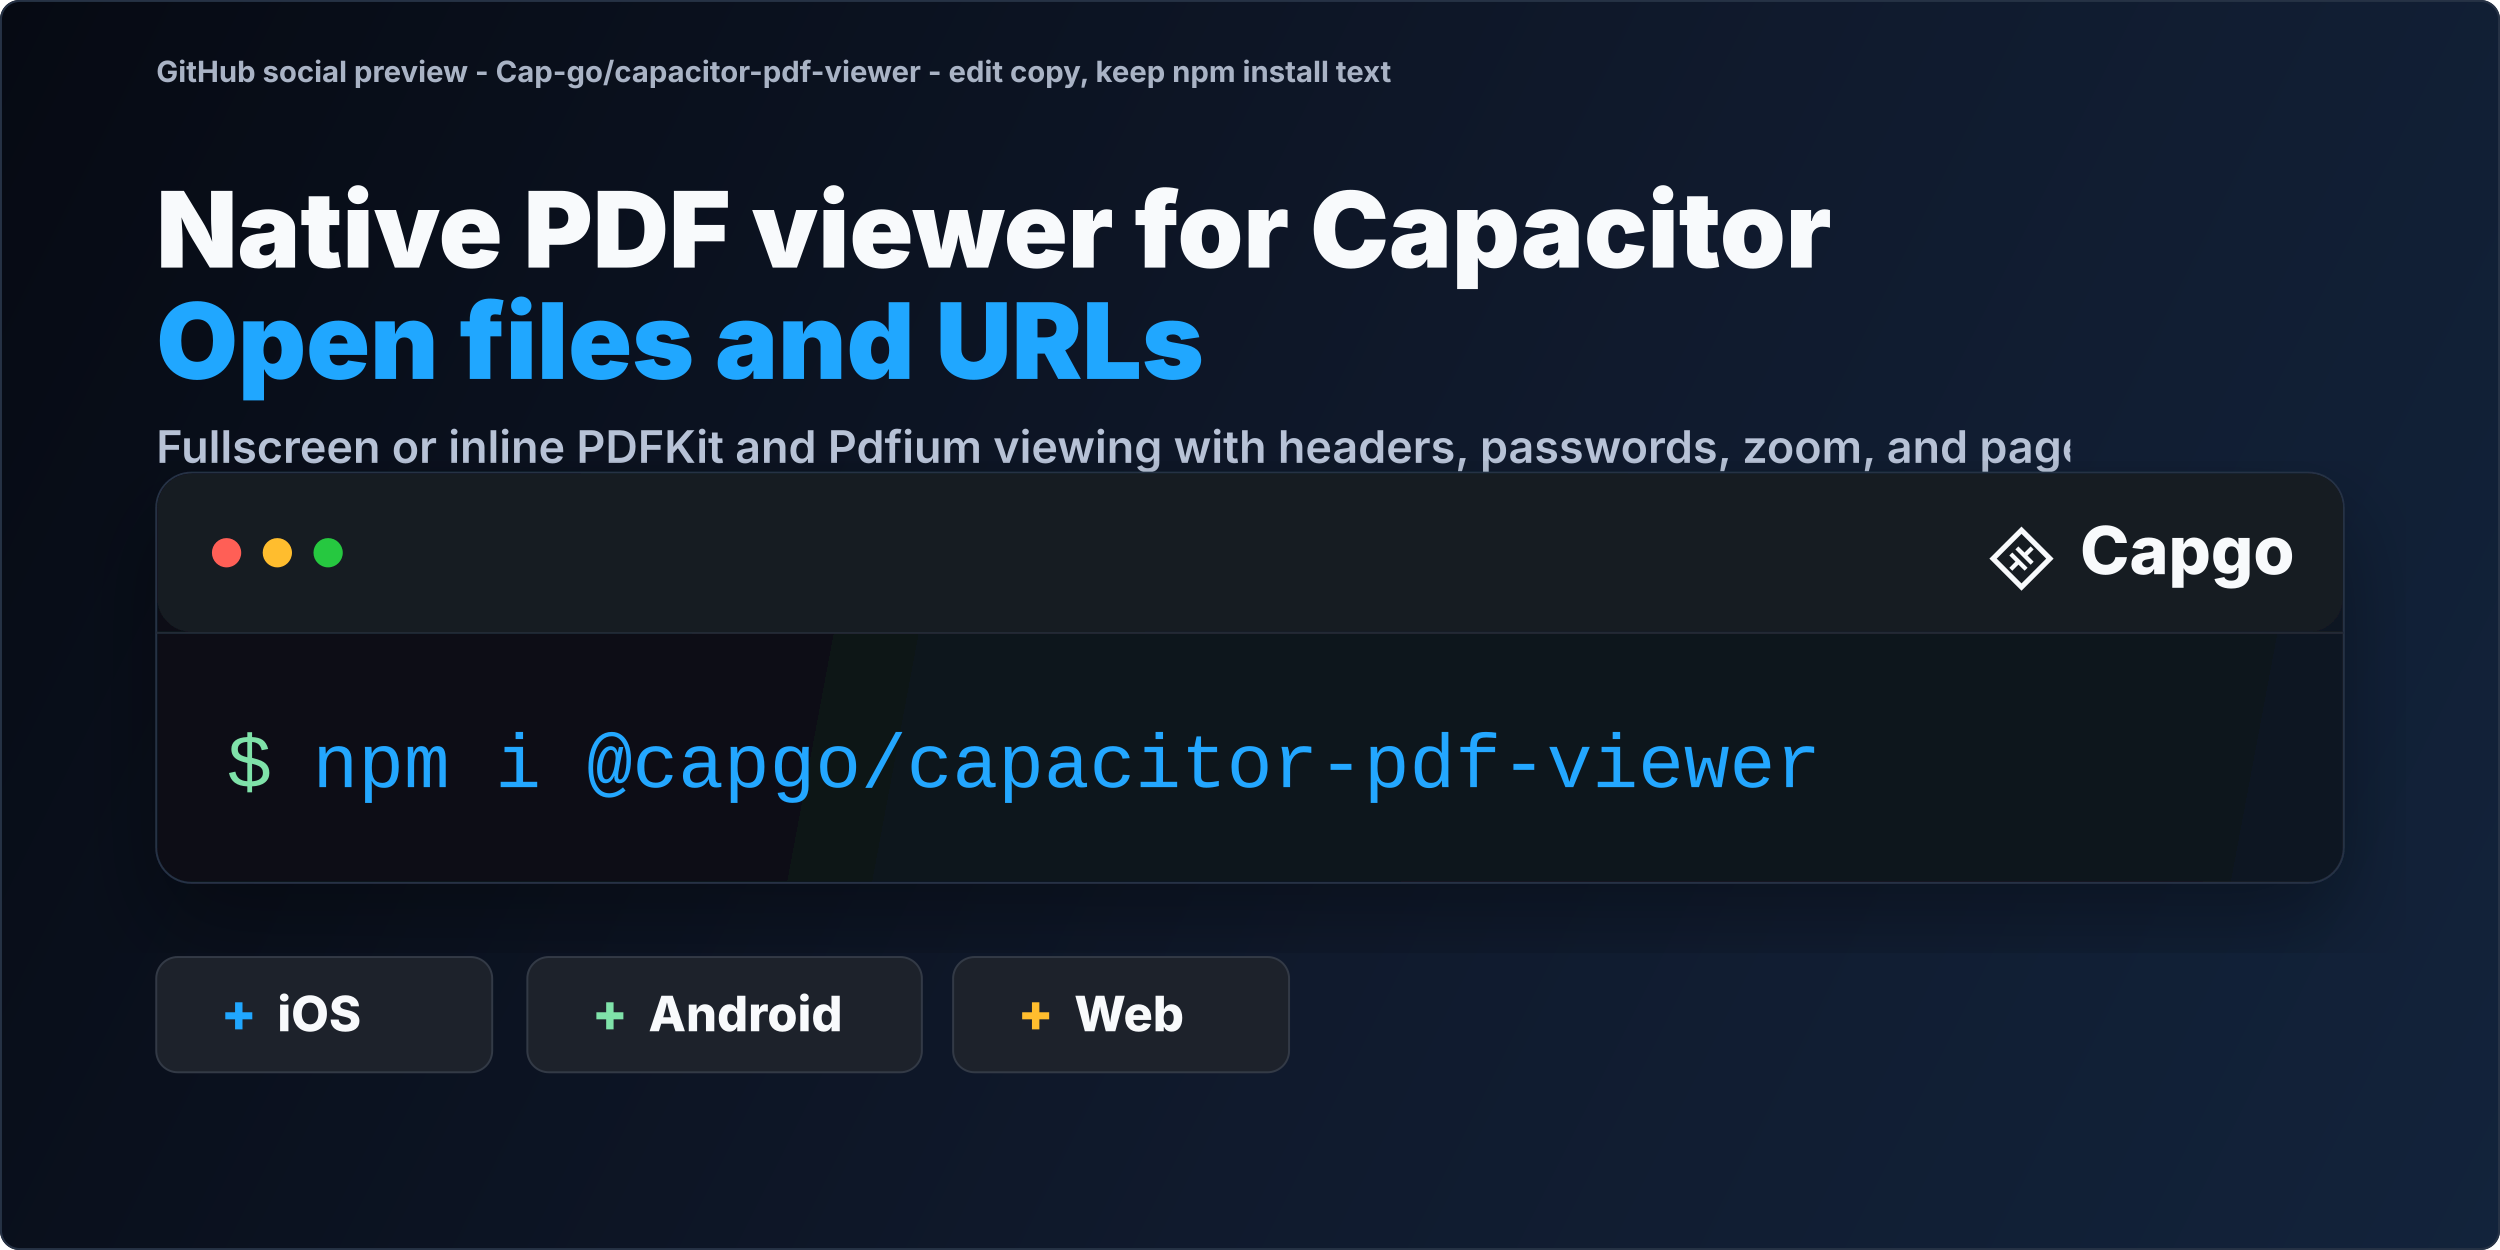
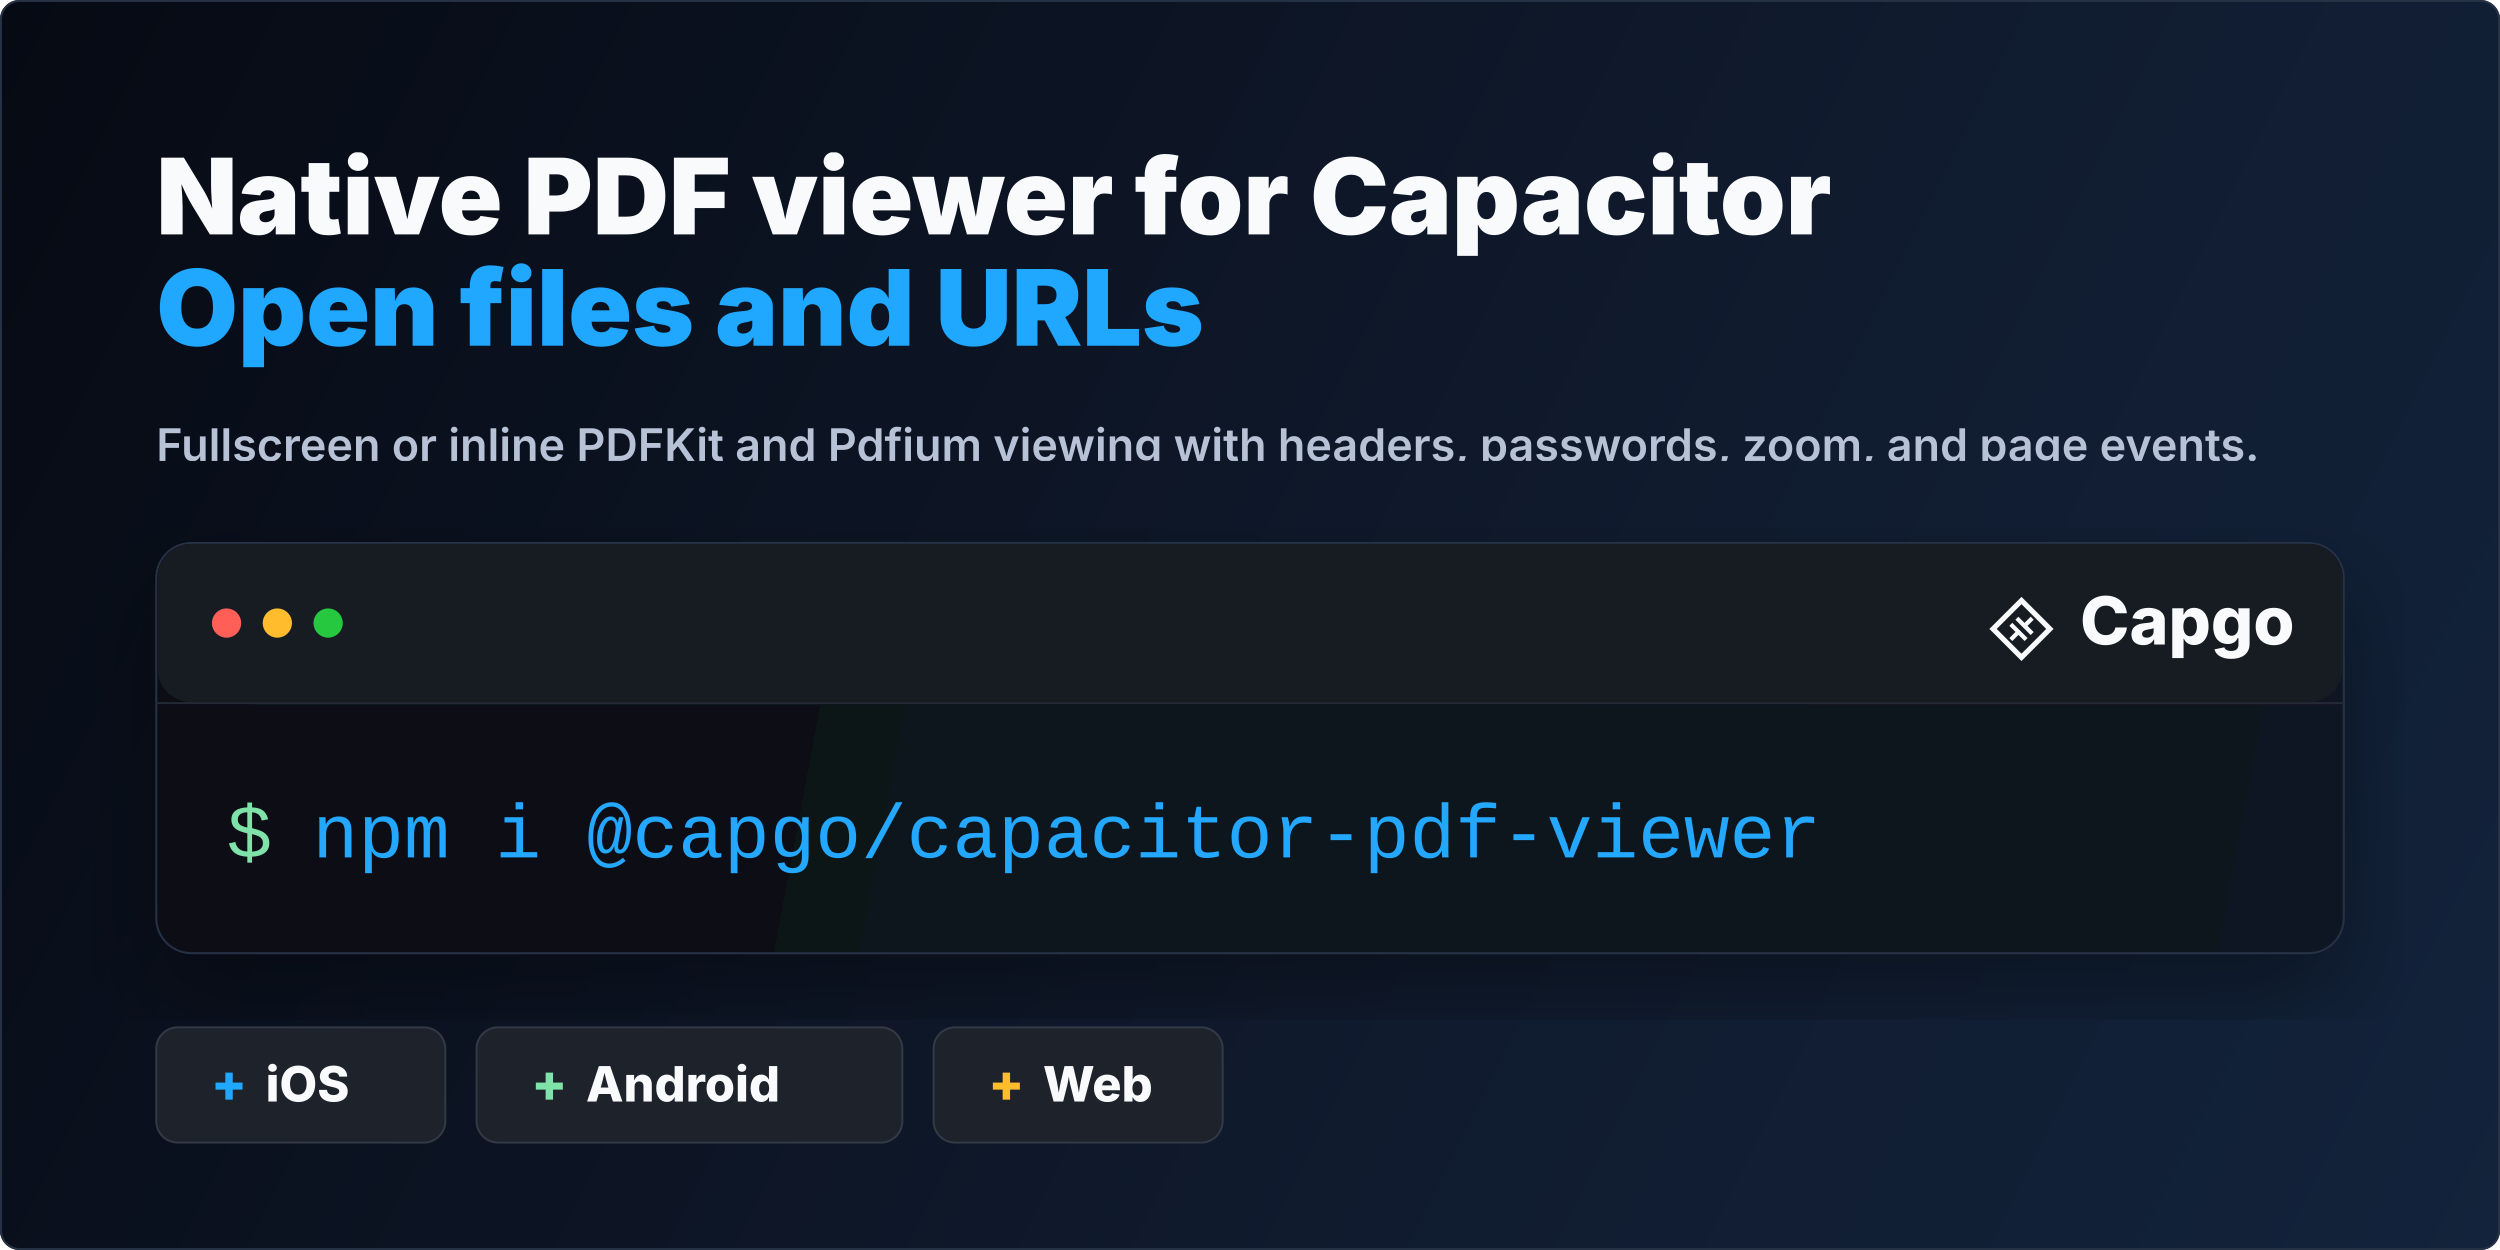
<svg xmlns="http://www.w3.org/2000/svg" width="1280" height="640" viewBox="0 0 1280 640" fill="none">
  <defs>
    <linearGradient id="background" x1="0" y1="0" x2="1280" y2="640" gradientUnits="userSpaceOnUse">
      <stop stop-color="#060A13" />
      <stop offset="0.58" stop-color="#101A2D" />
      <stop offset="1" stop-color="#12233B" />
    </linearGradient>
    <linearGradient id="panel" x1="80" y1="242" x2="1200" y2="452" gradientUnits="userSpaceOnUse">
      <stop stop-color="#0B0F16" />
      <stop offset="1" stop-color="#111720" />
    </linearGradient>
-     <filter id="shadow" x="48" y="214" width="1184" height="274" color-interpolation-filters="sRGB" filterUnits="userSpaceOnUse">
+     <filter id="shadow" x="48" y="248" width="1184" height="274" color-interpolation-filters="sRGB" filterUnits="userSpaceOnUse">
      <feDropShadow dx="0" dy="22" stdDeviation="24" flood-color="#02050B" flood-opacity="0.35" />
    </filter>
-     <clipPath id="metaClip">
-       <rect x="80" y="24" width="1040" height="30" />
-     </clipPath>
    <clipPath id="headlineClip">
      <rect x="80" y="78" width="1080" height="128" />
    </clipPath>
    <clipPath id="descriptionClip">
-       <rect x="80" y="212" width="980" height="42" />
+       <rect x="80" y="188" width="1080" height="48" />
    </clipPath>
    <clipPath id="commandClip">
-       <rect x="160" y="360" width="990" height="72" />
-     </clipPath>
-     <clipPath id="badgeOneClip">
-       <rect x="62" y="16" width="120" height="34" />
-     </clipPath>
-     <clipPath id="badgeTwoClip">
-       <rect x="62" y="16" width="150" height="34" />
-     </clipPath>
-     <clipPath id="badgeThreeClip">
-       <rect x="62" y="16" width="120" height="34" />
+       <rect x="160" y="396" width="990" height="72" />
    </clipPath>
  </defs>
  <rect width="1280" height="640" rx="10" fill="url(#background)" />
  <rect x="0.5" y="0.5" width="1279" height="639" rx="9.5" stroke="#263245" />
-   <text x="80" y="42" clip-path="url(#metaClip)" fill="#A9B3C5" font-family="Inter, ui-sans-serif, system-ui, -apple-system, BlinkMacSystemFont, Segoe UI, sans-serif" font-size="15" font-weight="700" letter-spacing="0">
-     GitHub social preview - Cap-go/capacitor-pdf-viewer - edit copy, keep npm install text
-   </text>
  <g clip-path="url(#headlineClip)">
-     <text x="80" y="137" fill="#F8FAFC" font-family="Inter, ui-sans-serif, system-ui, -apple-system, BlinkMacSystemFont, Segoe UI, sans-serif" font-size="54" font-weight="850" letter-spacing="0">
+     <text x="80" y="120" fill="#F8FAFC" font-family="Inter, ui-sans-serif, system-ui, -apple-system, BlinkMacSystemFont, Segoe UI, sans-serif" font-size="54" font-weight="850" letter-spacing="0">
      Native PDF viewer for Capacitor
    </text>
-     <text x="80" y="194" fill="#20A7FF" font-family="Inter, ui-sans-serif, system-ui, -apple-system, BlinkMacSystemFont, Segoe UI, sans-serif" font-size="54" font-weight="850" letter-spacing="0">
+     <text x="80" y="177" fill="#20A7FF" font-family="Inter, ui-sans-serif, system-ui, -apple-system, BlinkMacSystemFont, Segoe UI, sans-serif" font-size="54" font-weight="850" letter-spacing="0">
      Open files and URLs
    </text>
  </g>
-   <text x="80" y="237" clip-path="url(#descriptionClip)" fill="#B7C2D6" font-family="Inter, ui-sans-serif, system-ui, -apple-system, BlinkMacSystemFont, Segoe UI, sans-serif" font-size="23" font-weight="600" letter-spacing="0">
+   <text x="80" y="236" clip-path="url(#descriptionClip)" fill="#B7C2D6" font-family="Inter, ui-sans-serif, system-ui, -apple-system, BlinkMacSystemFont, Segoe UI, sans-serif" font-size="23" font-weight="600" letter-spacing="0">
    Fullscreen or inline PDFKit and Pdfium viewing with headers, passwords, zoom, and page events.
  </text>
  <g filter="url(#shadow)">
-     <rect x="80" y="242" width="1120" height="210" rx="18" fill="url(#panel)" stroke="#253044" />
-     <rect x="80.5" y="242.5" width="1119" height="81" rx="17.5" fill="#151A21" />
-     <path d="M80 324H1200" stroke="#242B36" />
-     <circle cx="116" cy="283" r="7.5" fill="#FF5F57" />
-     <circle cx="142" cy="283" r="7.5" fill="#FFBD2E" />
-     <circle cx="168" cy="283" r="7.5" fill="#28C840" />
+     <rect x="80" y="278" width="1120" height="210" rx="18" fill="url(#panel)" stroke="#253044" />
+     <rect x="80.5" y="278.5" width="1119" height="81" rx="17.5" fill="#151A21" />
+     <path d="M80 360H1200" stroke="#242B36" />
+     <circle cx="116" cy="319" r="7.5" fill="#FF5F57" />
+     <circle cx="142" cy="319" r="7.5" fill="#FFBD2E" />
+     <circle cx="168" cy="319" r="7.5" fill="#28C840" />
  </g>
-   <g transform="translate(1018 269)">
+   <g transform="translate(1018 305)">
    <g transform="scale(0.03320312)">
      <path fill="#F8FAFC" d="M264.2 265.3 17 512.5 264.5 760 512 1007.5 759.5 760 1007 512.5 759.8 265.3C623.8 129.3 512.3 18 512 18c-.3 0-111.8 111.3-247.8 247.3zm438.5 55.9C807.4 425.9 893 511.9 893 512.5c0 .5-85.7 86.7-190.5 191.5L512 894.5l-191-191-191-191 190.7-190.7c105-105 191-190.8 191.3-190.8.3 0 86.1 85.6 190.7 190.2z" />
      <path fill="#F8FAFC" d="M440.8 347c-12.6 12.6-22.8 23.3-22.8 23.7 0 .5 53 53.7 117.8 118.4l117.7 117.7 23.2-23.3 23.1-23.2-47.4-47.4-47.4-47.4 47.5-47.5 47.5-47.5-23.3-23.3-23.2-23.2-47.5 47.5-47.5 47.5-47.5-47.4-47.5-47.5-22.7 22.9zM347 441.2 324.5 464l47.3 47.3 47.2 47.2-47.4 47.7-47.3 47.6 23 23 23 23 47.5-47.5 47.5-47.5 47.3 47.3c26 26 47.5 47.1 47.8 46.9 6.6-6.3 45.6-45.5 45.6-45.9 0-1.2-234.5-235.1-235.5-234.9-.6 0-11.1 10.4-23.5 23z" />
    </g>
    <text x="47" y="25" fill="#F8FAFC" font-family="Inter, ui-sans-serif, system-ui, -apple-system, BlinkMacSystemFont, Segoe UI, sans-serif" font-size="34" font-weight="760" letter-spacing="0">
      Capgo
    </text>
  </g>
-   <text x="116" y="403" fill="#7FE2A9" font-family="SFMono-Regular, Fira Code, Consolas, Liberation Mono, monospace" font-size="39" letter-spacing="0">
+   <text x="116" y="439" fill="#7FE2A9" font-family="SFMono-Regular, Fira Code, Consolas, Liberation Mono, monospace" font-size="39" letter-spacing="0">
    $
  </text>
-   <text x="160" y="403" clip-path="url(#commandClip)" fill="#23A7FF" font-family="SFMono-Regular, Fira Code, Consolas, Liberation Mono, monospace" font-size="39" letter-spacing="0">
+   <text x="160" y="439" clip-path="url(#commandClip)" fill="#23A7FF" font-family="SFMono-Regular, Fira Code, Consolas, Liberation Mono, monospace" font-size="39" letter-spacing="0">
    npm i @capgo/capacitor-pdf-viewer
  </text>
-   <g transform="translate(80 490)">
-     <rect width="172" height="59" rx="11" fill="#1D222B" stroke="#333A46" />
-     <text x="33" y="38" fill="#20A7FF" font-family="Inter, ui-sans-serif, system-ui, sans-serif" font-size="27" font-weight="760">+</text>
-     <text x="62" y="38" clip-path="url(#badgeOneClip)" fill="#F8FAFC" font-family="Inter, ui-sans-serif, system-ui, sans-serif" font-size="25" font-weight="760" letter-spacing="0">
+   <g transform="translate(80 526)">
+     <rect width="148" height="59" rx="11" fill="#1D222B" stroke="#333A46" />
+     <text x="28" y="38" fill="#20A7FF" font-family="Inter, ui-sans-serif, system-ui, sans-serif" font-size="27" font-weight="760">+</text>
+     <text x="56" y="38" fill="#F8FAFC" font-family="Inter, ui-sans-serif, system-ui, sans-serif" font-size="25" font-weight="760" letter-spacing="0">
      iOS
    </text>
  </g>
-   <g transform="translate(270 490)">
-     <rect width="202" height="59" rx="11" fill="#1D222B" stroke="#333A46" />
-     <text x="33" y="38" fill="#7FE2A9" font-family="Inter, ui-sans-serif, system-ui, sans-serif" font-size="27" font-weight="760">+</text>
-     <text x="62" y="38" clip-path="url(#badgeTwoClip)" fill="#F8FAFC" font-family="Inter, ui-sans-serif, system-ui, sans-serif" font-size="25" font-weight="760" letter-spacing="0">
+   <g transform="translate(244 526)">
+     <rect width="218" height="59" rx="11" fill="#1D222B" stroke="#333A46" />
+     <text x="28" y="38" fill="#7FE2A9" font-family="Inter, ui-sans-serif, system-ui, sans-serif" font-size="27" font-weight="760">+</text>
+     <text x="56" y="38" fill="#F8FAFC" font-family="Inter, ui-sans-serif, system-ui, sans-serif" font-size="25" font-weight="760" letter-spacing="0">
      Android
    </text>
  </g>
-   <g transform="translate(488 490)">
-     <rect width="172" height="59" rx="11" fill="#1D222B" stroke="#333A46" />
-     <text x="33" y="38" fill="#FFBD2E" font-family="Inter, ui-sans-serif, system-ui, sans-serif" font-size="27" font-weight="760">+</text>
-     <text x="62" y="38" clip-path="url(#badgeThreeClip)" fill="#F8FAFC" font-family="Inter, ui-sans-serif, system-ui, sans-serif" font-size="25" font-weight="760" letter-spacing="0">
+   <g transform="translate(478 526)">
+     <rect width="148" height="59" rx="11" fill="#1D222B" stroke="#333A46" />
+     <text x="28" y="38" fill="#FFBD2E" font-family="Inter, ui-sans-serif, system-ui, sans-serif" font-size="27" font-weight="760">+</text>
+     <text x="56" y="38" fill="#F8FAFC" font-family="Inter, ui-sans-serif, system-ui, sans-serif" font-size="25" font-weight="760" letter-spacing="0">
      Web
    </text>
  </g>
</svg>
